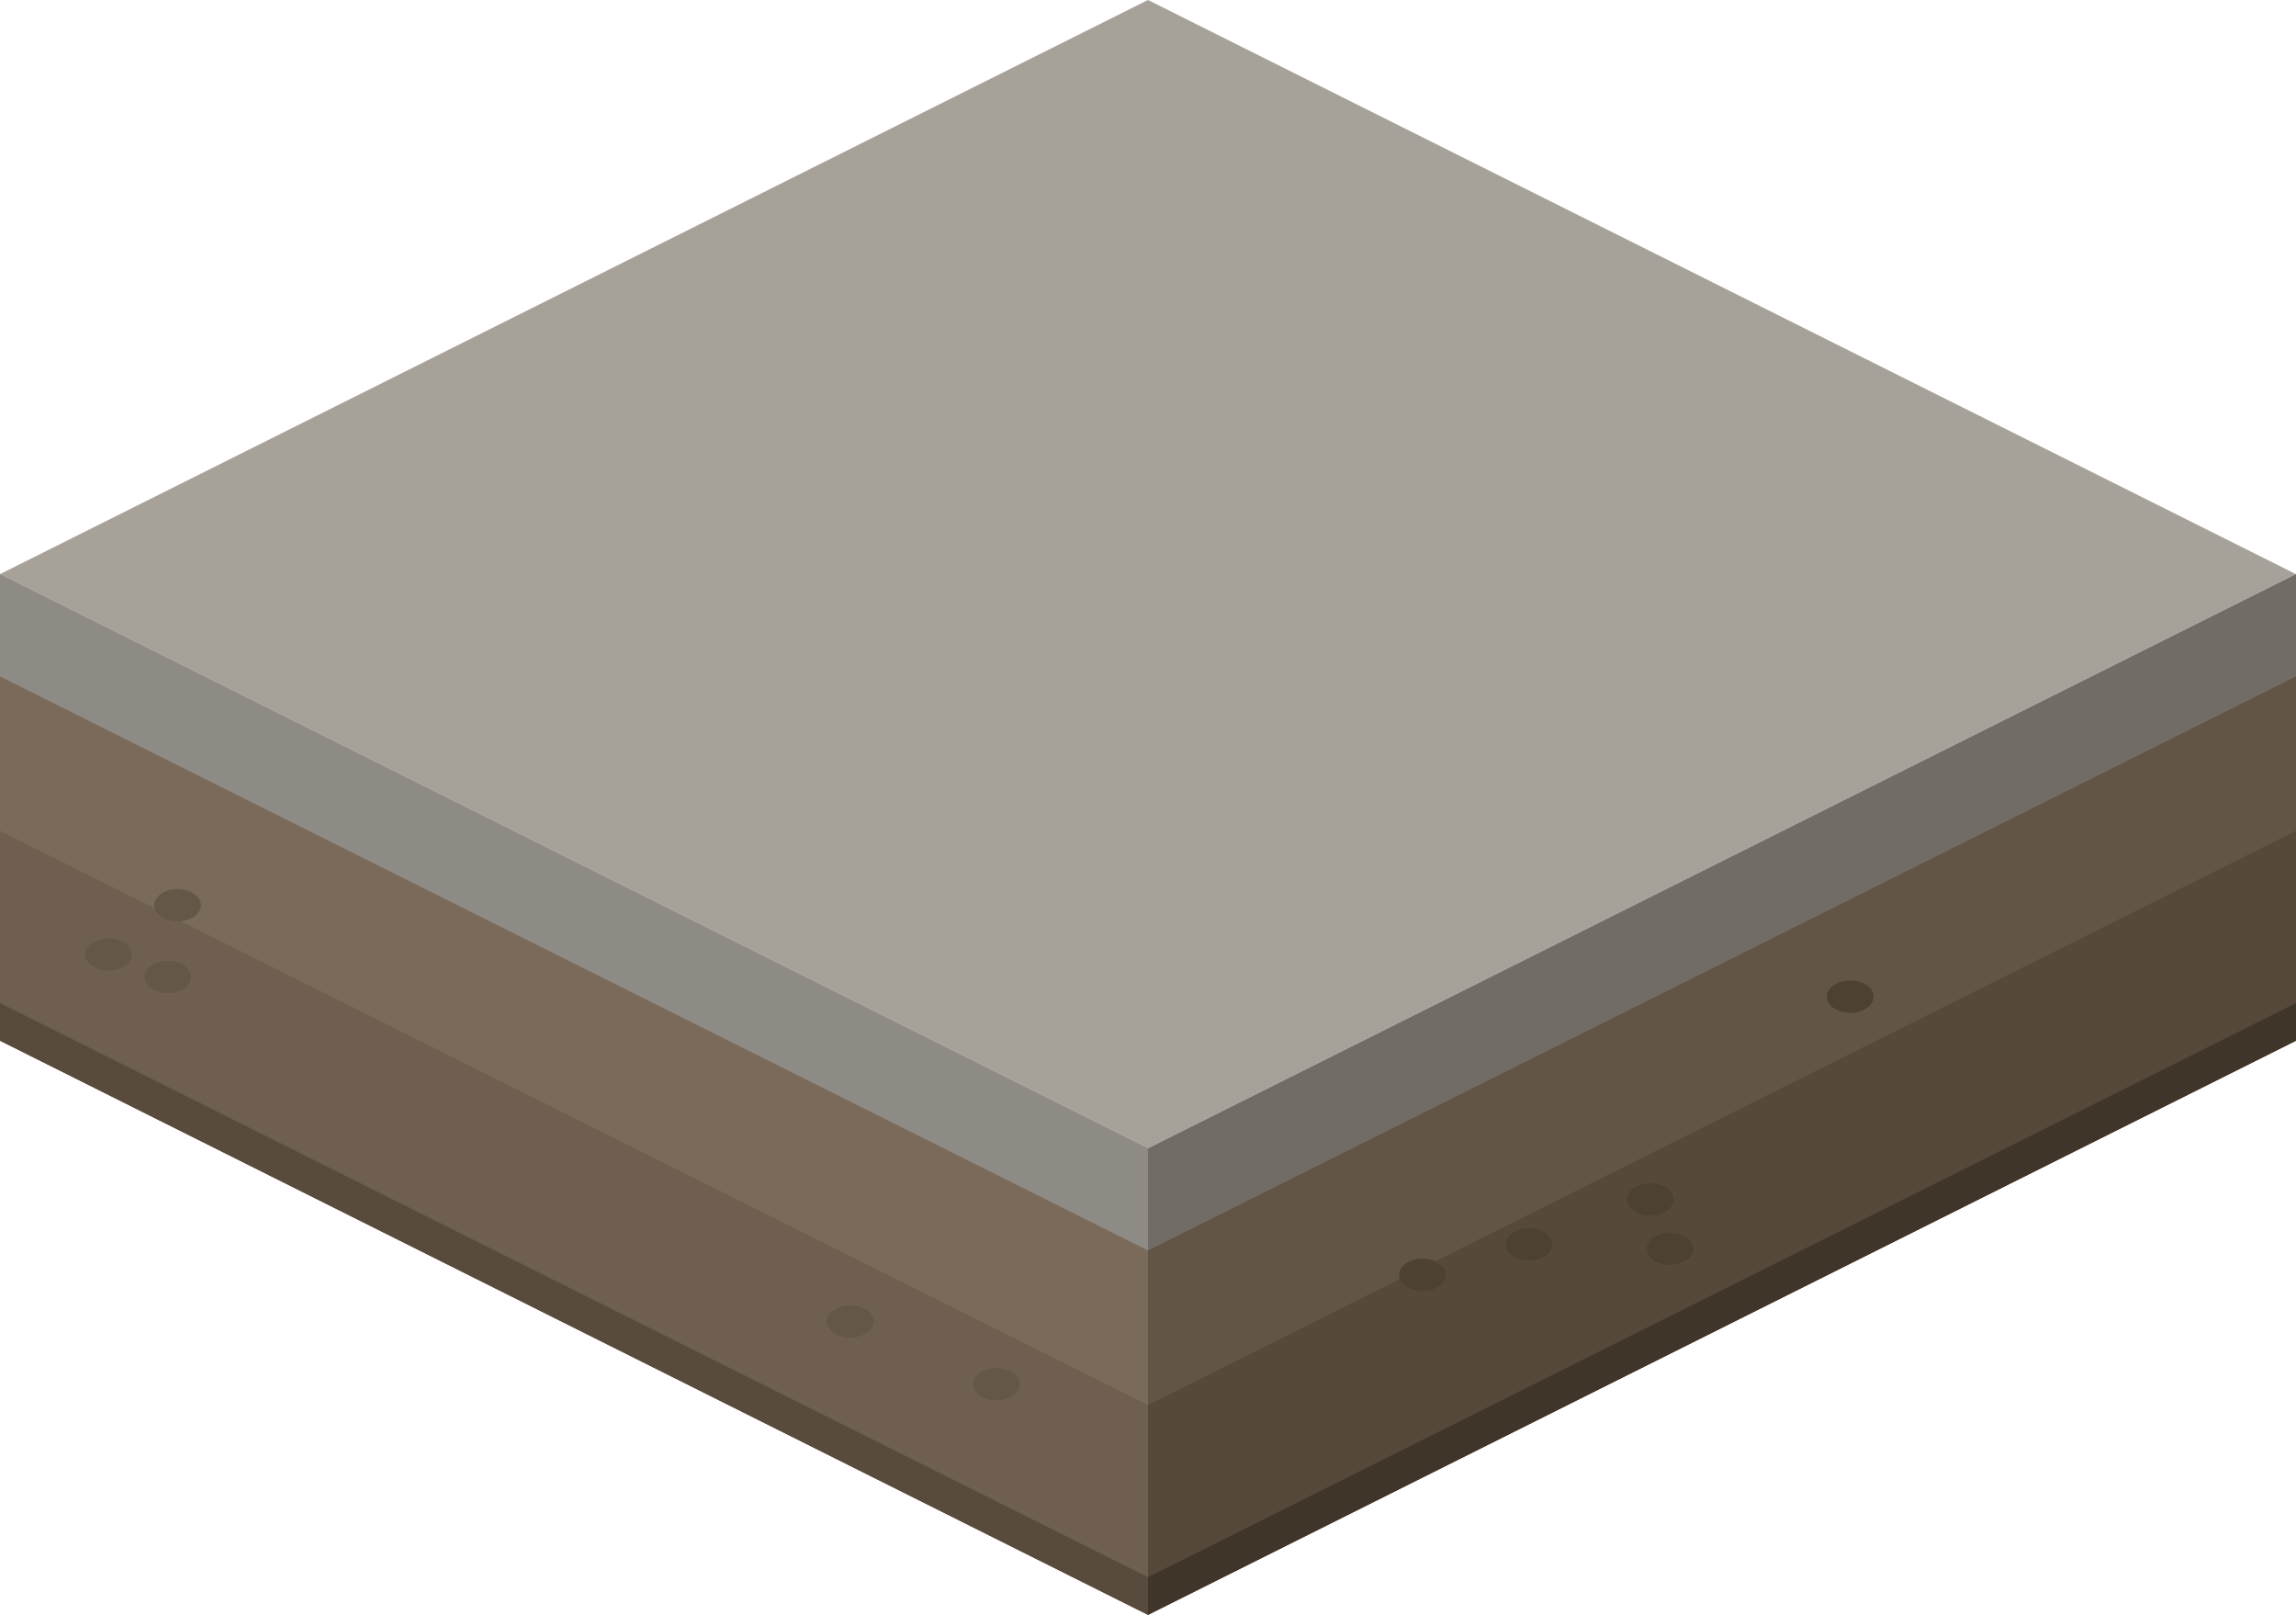
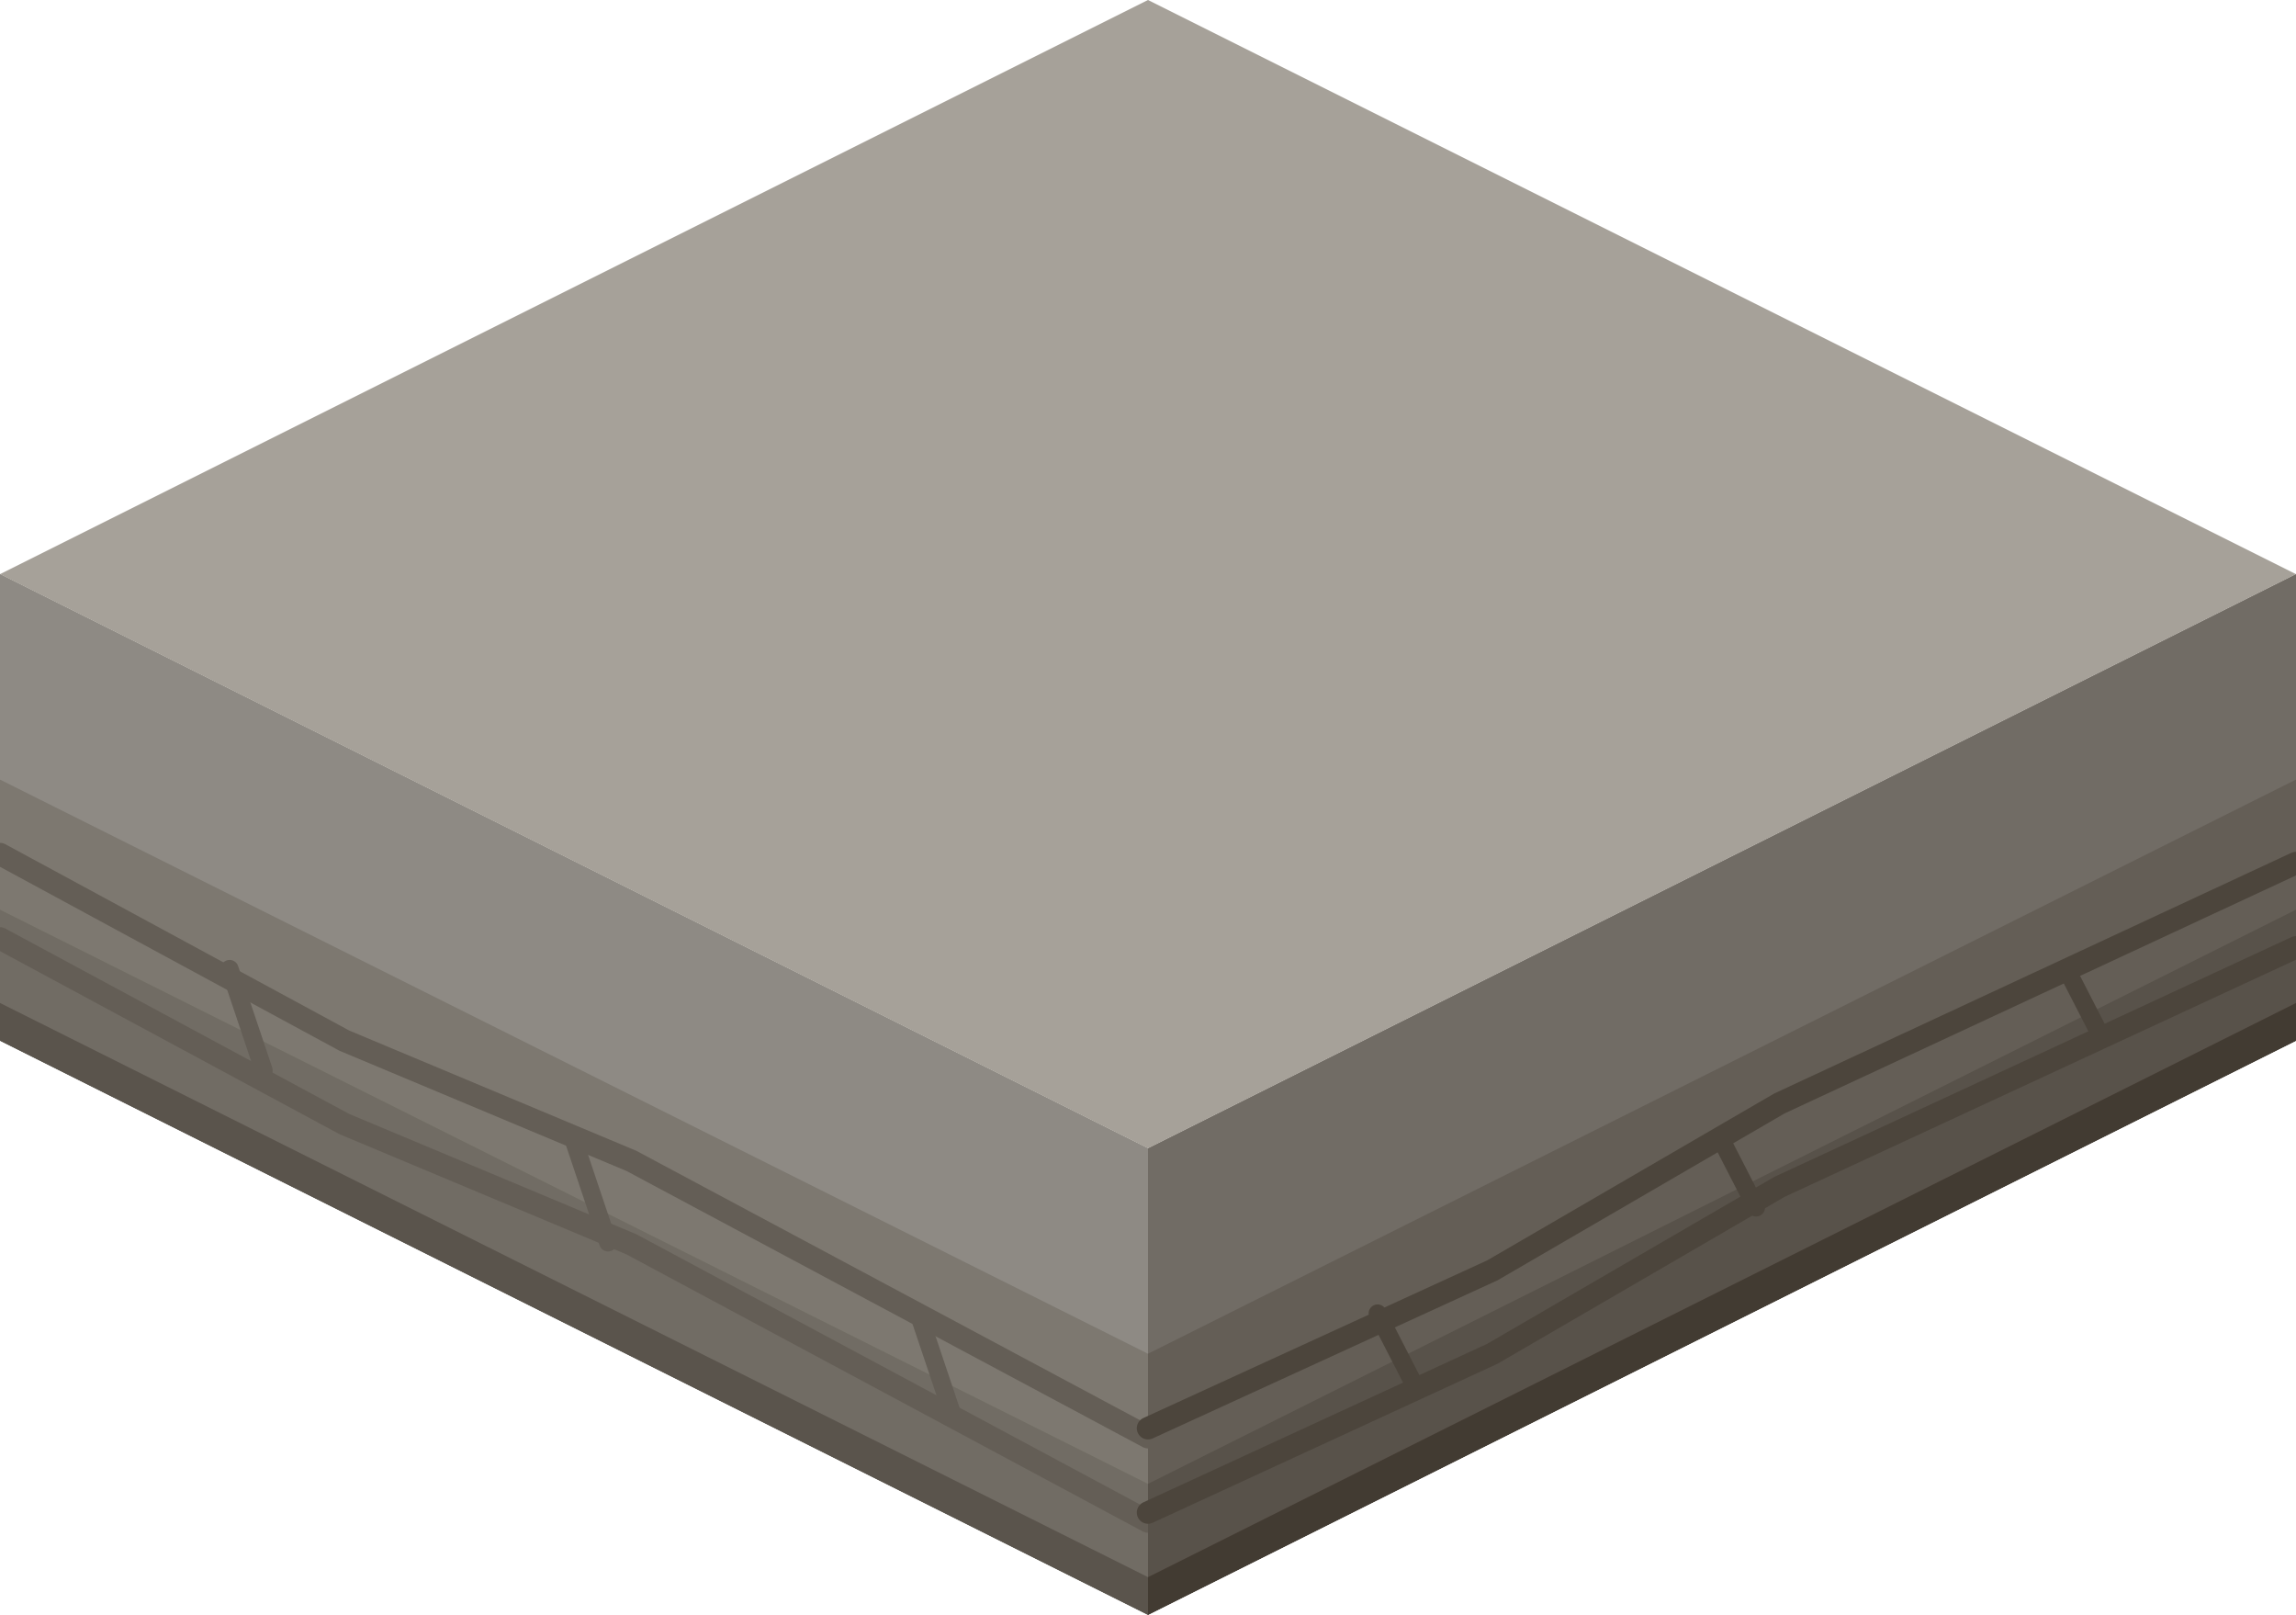
<svg xmlns="http://www.w3.org/2000/svg" viewBox="0 0 256 180" width="256" height="180">
  <defs>
    <clipPath id="d">
      <polygon points="128,0 256,64 128,128 0,64" />
    </clipPath>
    <clipPath id="w0">
      <polygon points="0,64 128,128 128,180 0,116" />
    </clipPath>
    <clipPath id="w1">
      <polygon points="128,128 256,64 256,116 128,180" />
    </clipPath>
    <linearGradient id="fade" x1="0" y1="0" x2="0" y2="1">
      <stop offset="0.55" stop-color="#000" stop-opacity="0" />
      <stop offset="1" stop-color="#0b2030" stop-opacity="0.35" />
    </linearGradient>
    <linearGradient id="sun" x1="0" y1="0" x2="1" y2="1">
      <stop offset="0" stop-color="#fff" stop-opacity="0.18" />
      <stop offset="0.6" stop-color="#fff" stop-opacity="0" />
      <stop offset="1" stop-color="#000" stop-opacity="0.08" />
    </linearGradient>
  </defs>
-   <polygon points="0,64 128,128 128,180 0,116" fill="#7a6a5a" />
-   <polygon points="0,92.6 128,156.6 128,180 0,116" fill="#6e5f50" />
-   <polygon points="0,64 128,128 128,139.4 0,75.4" fill="#8e8a84" />
-   <polygon points="0,111.8 128,175.8 128,180 0,116" fill="#584b3d" />
-   <ellipse cx="18.7" cy="108.9" rx="2.6" ry="1.8" fill="#655748" />
-   <ellipse cx="94.8" cy="147.3" rx="2.6" ry="1.8" fill="#655748" />
-   <ellipse cx="12.1" cy="106.4" rx="2.6" ry="1.8" fill="#655748" />
-   <ellipse cx="19.8" cy="100.9" rx="2.6" ry="1.8" fill="#655748" />
-   <ellipse cx="111.1" cy="154.3" rx="2.6" ry="1.8" fill="#655748" />
-   <polygon points="128,128 256,64 256,116 128,180" fill="#625446" />
-   <polygon points="128,156.6 256,92.6 256,116 128,180" fill="#56493c" />
-   <polygon points="128,128 256,64 256,75.4 128,139.4" fill="#716c65" />
-   <polygon points="128,175.8 256,111.8 256,116 128,180" fill="#403529" />
-   <ellipse cx="206.3" cy="111.1" rx="2.6" ry="1.8" fill="#4d4133" />
-   <ellipse cx="184" cy="133.7" rx="2.6" ry="1.8" fill="#4d4133" />
-   <ellipse cx="158.6" cy="142.1" rx="2.6" ry="1.8" fill="#4d4133" />
-   <ellipse cx="170.5" cy="138.7" rx="2.6" ry="1.8" fill="#4d4133" />
-   <ellipse cx="186.2" cy="139.2" rx="2.6" ry="1.8" fill="#4d4133" />
+   <polygon points="0,64 128,128 128,180 0,116" fill="#7d7870" />
+   <polygon points="0,101.4 128,165.4 128,180 0,116" fill="#716c64" />
+   <polyline points="0,95.2 38.4,116 70.4,129.4 128,160.2" fill="none" stroke="#645e56" stroke-width="2.5" stroke-linecap="round" />
+   <polyline points="0,104.6 38.4,125.3 70.4,138.7 128,169.6" fill="none" stroke="#645e56" stroke-width="2.5" stroke-linecap="round" />
+   <polyline points="25.6,108 29.4,119.3" fill="none" stroke="#645e56" stroke-width="2" stroke-linecap="round" />
+   <polyline points="64,127.2 67.8,138.5" fill="none" stroke="#645e56" stroke-width="2" stroke-linecap="round" />
+   <polyline points="102.4,146.4 106.2,157.7" fill="none" stroke="#645e56" stroke-width="2" stroke-linecap="round" />
+   <polygon points="0,64 128,128 128,150.9 0,86.9" fill="#8e8a84" />
+   <polygon points="0,111.8 128,175.8 128,180 0,116" fill="#5a544c" />
+   <polygon points="128,128 256,64 256,116 128,180" fill="#645e56" />
+   <polygon points="128,165.4 256,101.4 256,116 128,180" fill="#58524a" />
+   <polyline points="128,159.2 166.4,141.6 198.4,123 256,96.2" fill="none" stroke="#4c453c" stroke-width="2.5" stroke-linecap="round" />
+   <polyline points="128,168.6 166.4,150.9 198.4,132.3 256,105.6" fill="none" stroke="#4c453c" stroke-width="2.5" stroke-linecap="round" />
+   <polyline points="153.6,146.4 157.4,153.8" fill="none" stroke="#4c453c" stroke-width="2" stroke-linecap="round" />
+   <polyline points="192,127.2 195.8,134.6" fill="none" stroke="#4c453c" stroke-width="2" stroke-linecap="round" />
+   <polyline points="230.4,108 234.2,115.4" fill="none" stroke="#4c453c" stroke-width="2" stroke-linecap="round" />
+   <polygon points="128,128 256,64 256,86.9 128,150.9" fill="#716c65" />
+   <polygon points="128,175.8 256,111.8 256,116 128,180" fill="#423b32" />
  <polygon points="128,0 256,64 128,128 0,64" fill="#a6a199" />
  <g clip-path="url(#d)">
</g>
</svg>
